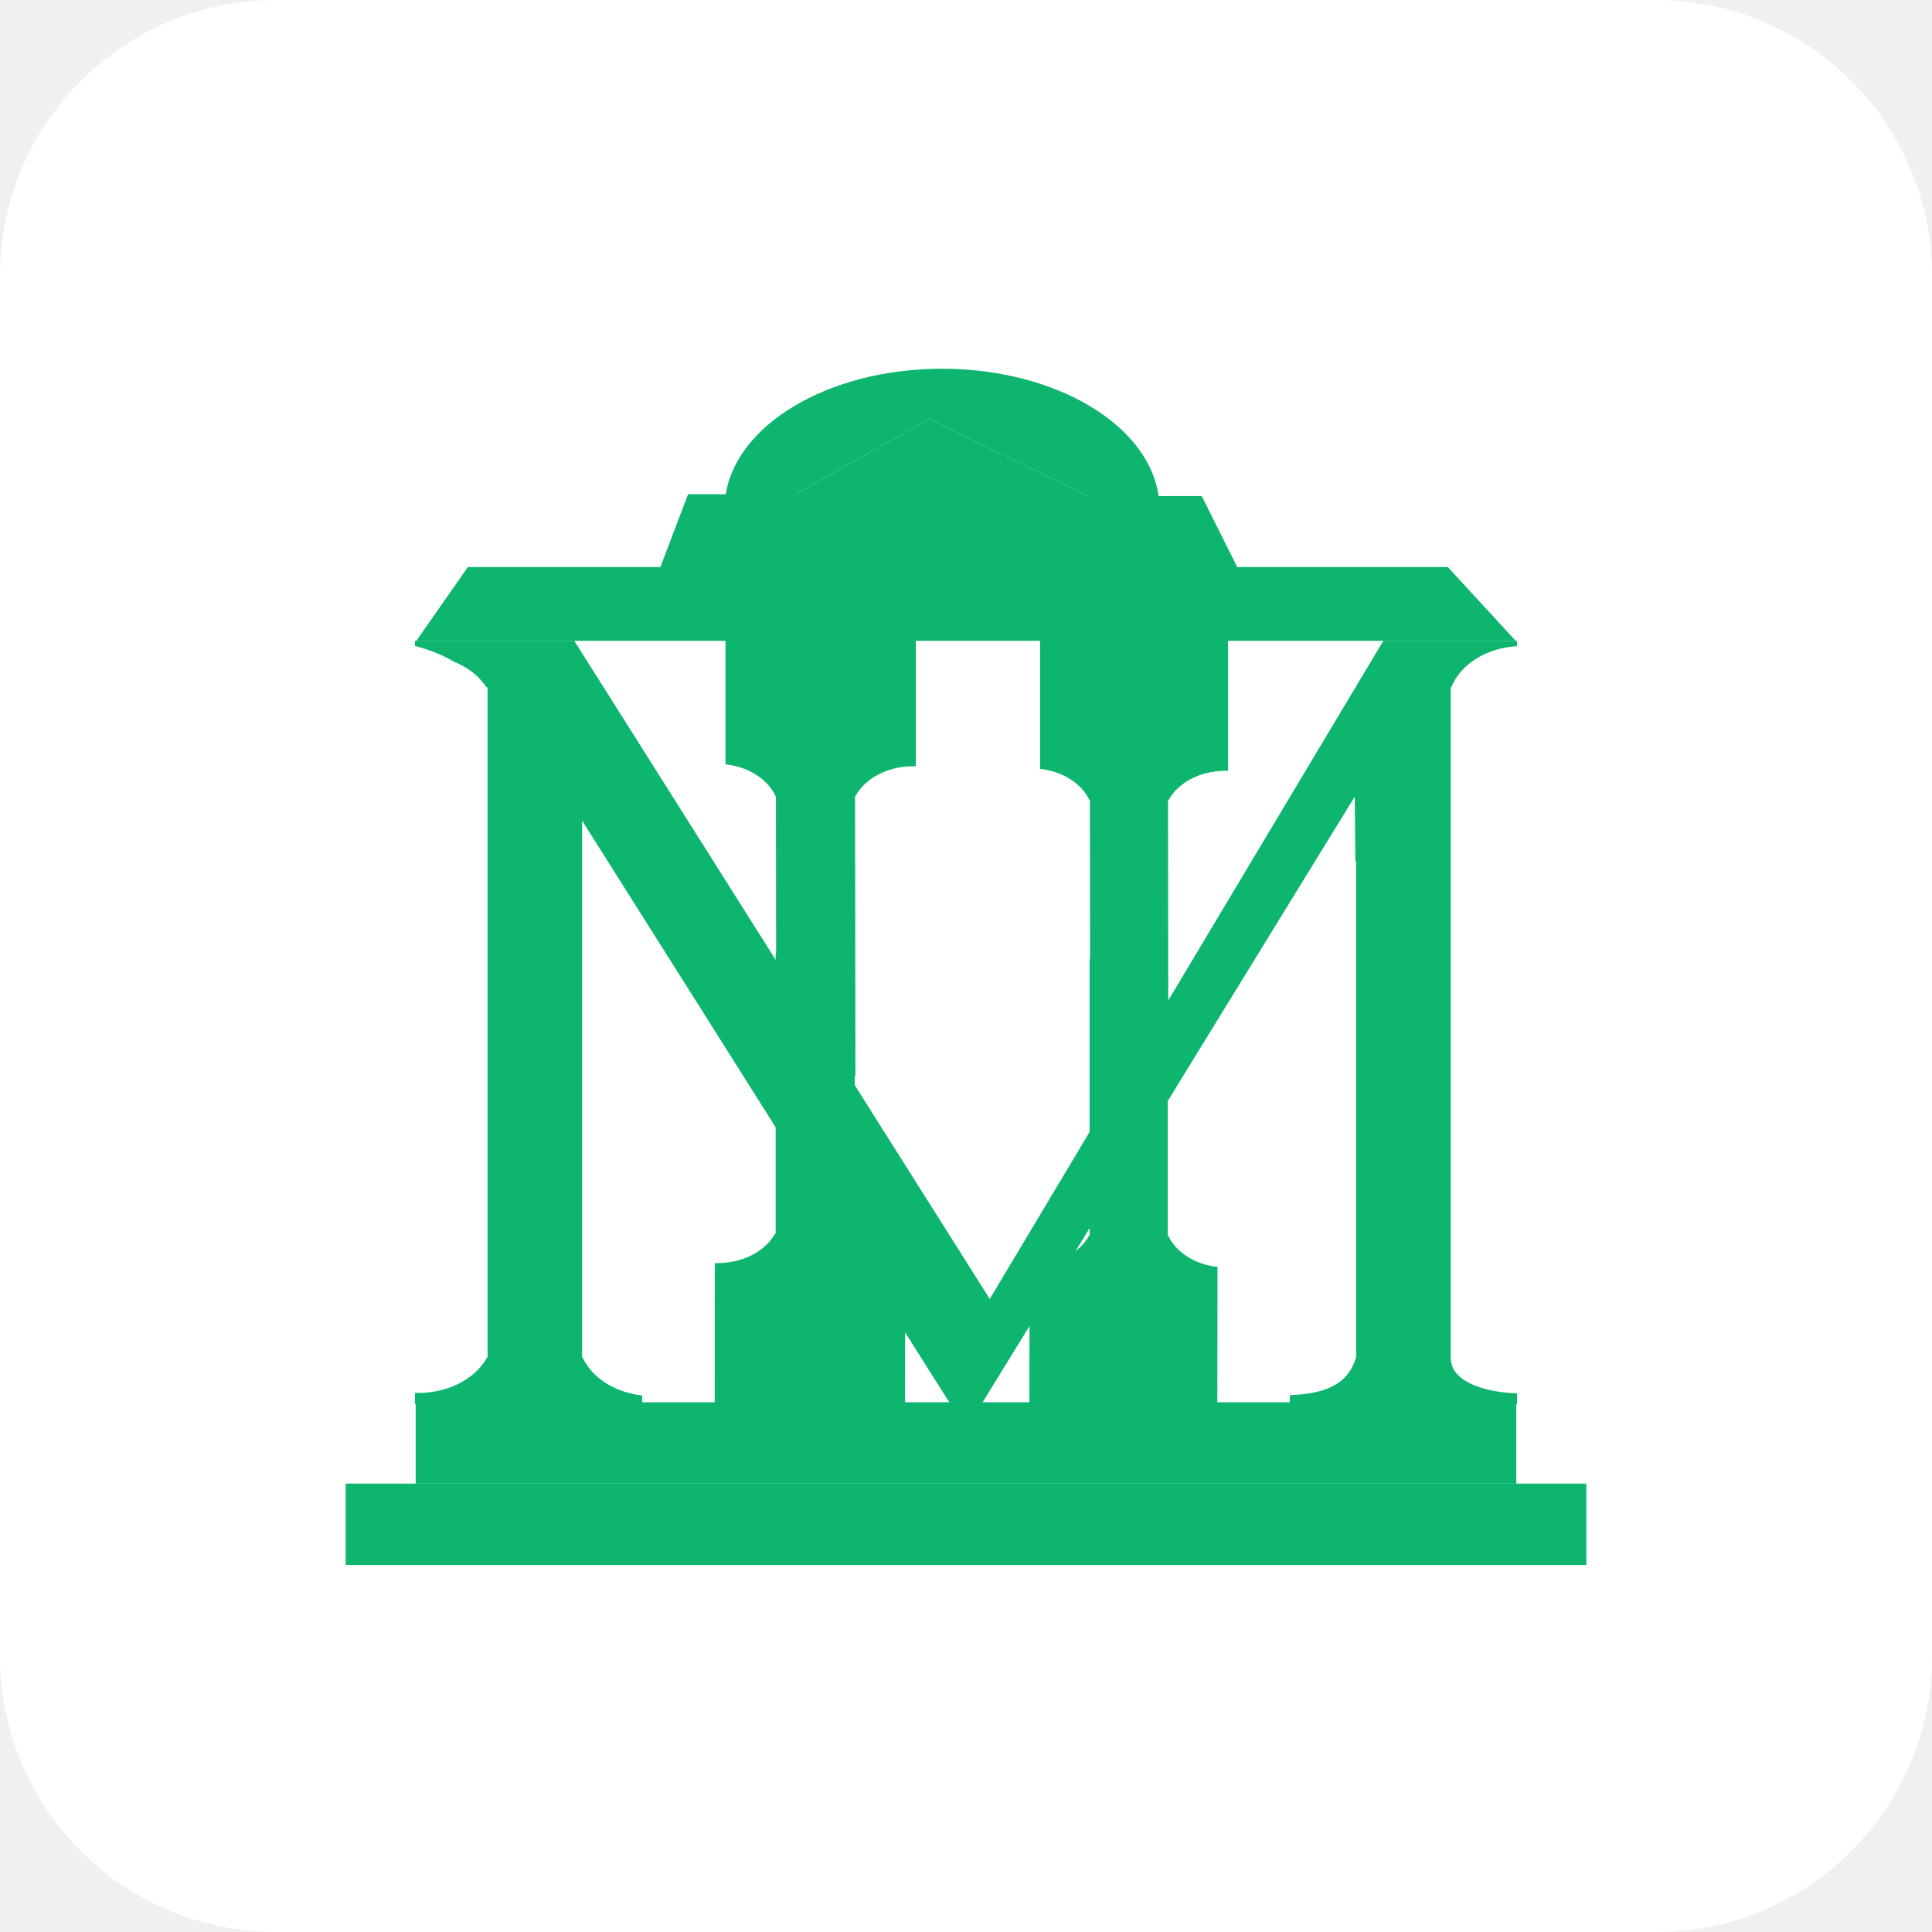
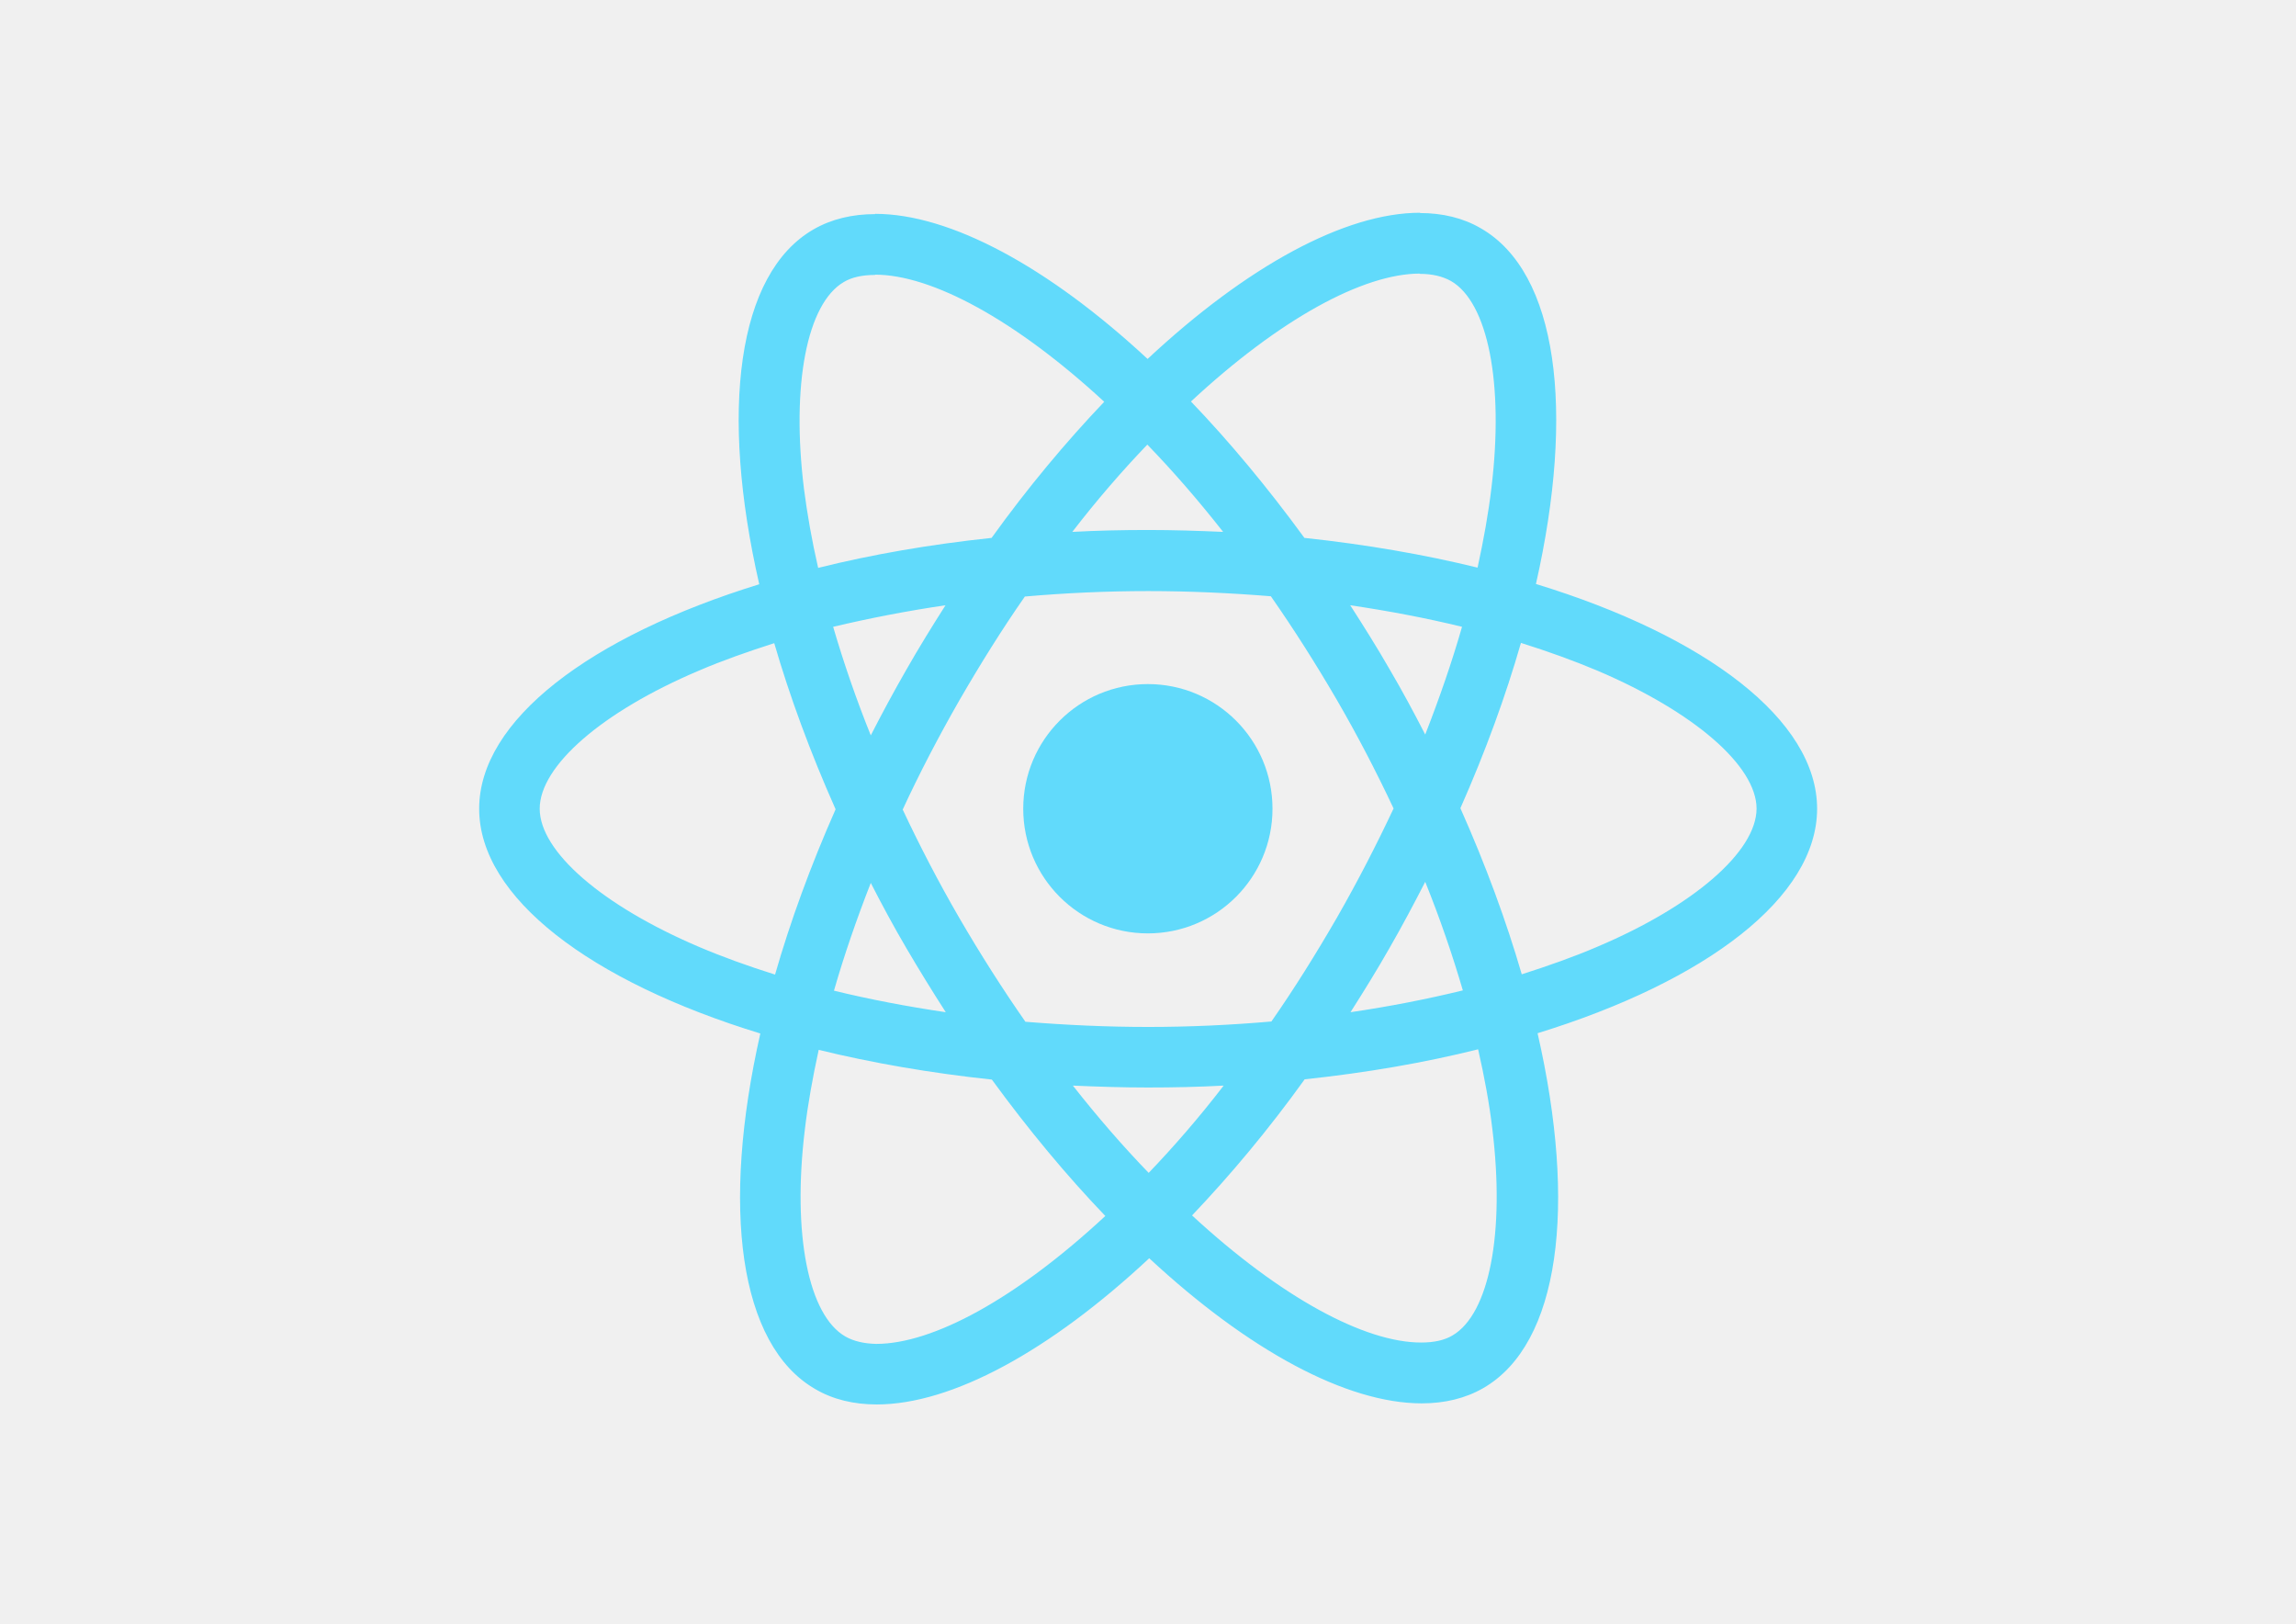
- <svg xmlns="http://www.w3.org/2000/svg" width="56" height="56" viewBox="0 0 56 56" fill="none">
-   <rect width="56" height="56" rx="8" fill="white" />
-   <path d="M26.547 18.096V22.211C26.52 22.21 26.494 22.21 26.468 22.21C25.725 22.211 25.088 22.558 24.808 23.055C24.801 23.061 24.795 23.067 24.788 23.074H24.785L24.795 31.186H24.777V35.749H24.788C25.009 36.234 25.564 36.597 26.237 36.673V36.841L26.233 40.731L20.716 40.724L20.72 36.834H20.721V36.61C20.747 36.611 20.773 36.611 20.799 36.611C21.542 36.611 22.179 36.264 22.46 35.768C22.467 35.762 22.474 35.756 22.48 35.749H22.483L22.482 27.636H22.496L22.491 23.077H22.48C22.258 22.591 21.703 22.229 21.029 22.154V18.096H26.547Z" fill="#0EB56F" />
-   <path d="M35.595 18.281V22.343C35.569 22.342 35.544 22.342 35.517 22.342C34.784 22.343 34.155 22.686 33.879 23.177C33.872 23.183 33.865 23.189 33.859 23.195H33.856L33.865 31.205H33.848V35.81H33.859C34.078 36.29 34.625 36.648 35.29 36.723V36.888L35.285 40.729L29.838 40.722L29.842 36.882H29.843V36.66C29.869 36.661 29.894 36.661 29.921 36.661C30.654 36.661 31.283 36.318 31.56 35.829C31.567 35.823 31.573 35.818 31.58 35.81H31.583V27.801H31.596L31.591 23.198H31.58C31.361 22.719 30.813 22.361 30.148 22.287V18.281H35.595Z" fill="#0EB56F" />
-   <path d="M43.951 40.645H12.049V43.004H43.951V40.645Z" fill="#0EB56F" />
-   <path d="M42.048 19.923V39.346H42.051C42.033 40.075 43.103 40.362 43.972 40.387V40.695H37.385V40.439C38.263 40.405 39.057 40.207 39.3 39.354C39.303 39.351 39.306 39.349 39.309 39.346V24.942L39.286 24.979L39.268 23.091L28.421 40.746H27.578L27.199 40.145L27.196 40.143L27.194 40.139L26.727 39.397L26.701 39.358L20.538 29.594L20.373 29.332L19.682 28.237L19.496 27.943L16.899 23.829L16.872 23.786V39.346H16.886C17.15 39.925 17.811 40.359 18.615 40.449V40.695H12.028V40.373C12.059 40.374 12.091 40.375 12.123 40.375C13.009 40.375 13.77 39.96 14.106 39.367C14.114 39.361 14.121 39.354 14.128 39.346H14.132V19.923H14.1C13.896 19.606 13.568 19.346 13.165 19.183C12.826 18.985 12.443 18.828 12.028 18.723V18.574H16.645L16.872 18.933L16.899 18.976L17.111 19.312L17.422 19.803L22.561 27.944L23.436 29.333L28.663 37.61L28.684 37.644L28.688 37.651L33.468 29.657L34.275 28.308L39.289 19.923H39.309V19.89L40.096 18.574H43.972V18.729C43.068 18.783 42.319 19.269 42.068 19.923H42.048V19.923Z" fill="#0EB56F" />
-   <path d="M33.591 14.451H31.675L26.933 12.145L22.827 14.451H21.019C21.254 12.347 23.979 10.688 27.305 10.688C30.631 10.688 33.356 12.347 33.591 14.451Z" fill="#0EB56F" />
-   <path d="M43.932 18.574H12.068L13.562 16.435H41.964L43.932 18.574Z" fill="#0EB56F" />
-   <path d="M36.073 16.589H19.019L22.827 14.451L26.933 12.145L31.675 14.451L36.073 16.589Z" fill="#0EB56F" />
-   <path d="M23.12 14.325L19.312 16.464H19.131L19.944 14.325H23.12Z" fill="#0EB56F" />
-   <path d="M35.902 16.517H35.82L31.423 14.379H34.833L35.902 16.517Z" fill="#0EB56F" />
-   <path d="M45.98 43.003H10.02V45.362H45.98V43.003Z" fill="#0EB56F" />
+ <svg xmlns="http://www.w3.org/2000/svg" viewBox="0 0 841.9 595.3">
+   <g fill="#61DAFB">
+     <path d="M666.3 296.5c0-32.5-40.7-63.3-103.1-82.4 14.4-63.6 8-114.2-20.2-130.4-6.5-3.8-14.1-5.6-22.4-5.6v22.3c4.6 0 8.3.9 11.4 2.6 13.6 7.8 19.5 37.5 14.9 75.7-1.1 9.4-2.9 19.3-5.1 29.4-19.6-4.8-41-8.5-63.5-10.9-13.5-18.5-27.5-35.3-41.6-50 32.6-30.3 63.2-46.9 84-46.9V78c-27.5 0-63.5 19.6-99.9 53.6-36.4-33.8-72.4-53.2-99.9-53.2v22.3c20.7 0 51.4 16.5 84 46.6-14 14.7-28 31.4-41.3 49.9-22.6 2.4-44 6.1-63.6 11-2.3-10-4-19.7-5.2-29-4.7-38.2 1.1-67.9 14.6-75.8 3-1.8 6.9-2.6 11.5-2.6V78.5c-8.4 0-16 1.8-22.6 5.6-28.1 16.2-34.4 66.7-19.9 130.1-62.2 19.2-102.7 49.9-102.7 82.3 0 32.5 40.7 63.3 103.1 82.4-14.4 63.6-8 114.2 20.2 130.4 6.5 3.8 14.1 5.6 22.5 5.6 27.5 0 63.5-19.6 99.9-53.6 36.4 33.8 72.4 53.2 99.9 53.2 8.4 0 16-1.8 22.6-5.6 28.1-16.2 34.4-66.7 19.9-130.1 62-19.1 102.5-49.9 102.5-82.3zm-130.2-66.7c-3.7 12.9-8.3 26.2-13.5 39.5-4.1-8-8.4-16-13.1-24-4.6-8-9.5-15.8-14.4-23.4 14.2 2.1 27.9 4.7 41 7.9zm-45.8 106.5c-7.8 13.5-15.8 26.3-24.1 38.2-14.9 1.3-30 2-45.2 2-15.1 0-30.2-.7-45-1.9-8.3-11.9-16.4-24.6-24.2-38-7.6-13.1-14.5-26.4-20.8-39.8 6.2-13.4 13.2-26.8 20.7-39.9 7.8-13.5 15.8-26.3 24.1-38.2 14.9-1.3 30-2 45.2-2 15.1 0 30.2.7 45 1.9 8.3 11.9 16.4 24.6 24.2 38 7.6 13.1 14.5 26.4 20.8 39.8-6.3 13.4-13.2 26.8-20.7 39.9zm32.3-13c5.4 13.4 10 26.8 13.8 39.8-13.1 3.2-26.9 5.9-41.2 8 4.9-7.7 9.8-15.6 14.4-23.7 4.6-8 8.9-16.1 13-24.1zM421.2 430c-9.3-9.6-18.6-20.3-27.8-32 9 .4 18.2.7 27.5.7 9.4 0 18.7-.2 27.8-.7-9 11.7-18.3 22.4-27.5 32zm-74.4-58.9c-14.2-2.1-27.9-4.7-41-7.9 3.7-12.9 8.3-26.2 13.5-39.5 4.1 8 8.4 16 13.1 24 4.7 8 9.5 15.8 14.4 23.4zM420.7 163c9.3 9.6 18.6 20.3 27.8 32-9-.4-18.2-.7-27.5-.7-9.4 0-18.7.2-27.8.7 9-11.7 18.3-22.4 27.5-32zm-74 58.9c-4.9 7.7-9.8 15.6-14.4 23.7-4.6 8-8.9 16-13 24-5.4-13.4-10-26.8-13.8-39.8 13.1-3.1 26.9-5.8 41.2-7.9zm-90.5 125.2c-35.4-15.1-58.3-34.9-58.3-50.6 0-15.7 22.9-35.6 58.3-50.6 8.6-3.7 18-7 27.7-10.1 5.7 19.6 13.2 40 22.5 60.9-9.2 20.8-16.6 41.1-22.2 60.6-9.9-3.1-19.3-6.5-28-10.2zM310 490c-13.6-7.8-19.5-37.5-14.9-75.7 1.1-9.4 2.9-19.3 5.1-29.4 19.6 4.8 41 8.5 63.5 10.9 13.5 18.5 27.5 35.3 41.6 50-32.6 30.3-63.2 46.9-84 46.9-4.5-.1-8.3-1-11.3-2.7zm237.2-76.2c4.7 38.2-1.1 67.9-14.6 75.8-3 1.8-6.9 2.6-11.5 2.6-20.7 0-51.4-16.5-84-46.6 14-14.7 28-31.4 41.3-49.9 22.6-2.4 44-6.1 63.6-11 2.3 10.1 4.1 19.8 5.2 29.1zm38.5-66.7c-8.6 3.7-18 7-27.7 10.1-5.7-19.6-13.2-40-22.5-60.9 9.2-20.8 16.6-41.1 22.2-60.6 9.9 3.1 19.3 6.5 28.1 10.2 35.4 15.1 58.3 34.9 58.3 50.6-.1 15.7-23 35.6-58.4 50.6zM320.8 78.4z" />
+     <circle cx="420.9" cy="296.5" r="45.7" />
+     <path d="M520.5 78.1z" />
+   </g>
</svg>
